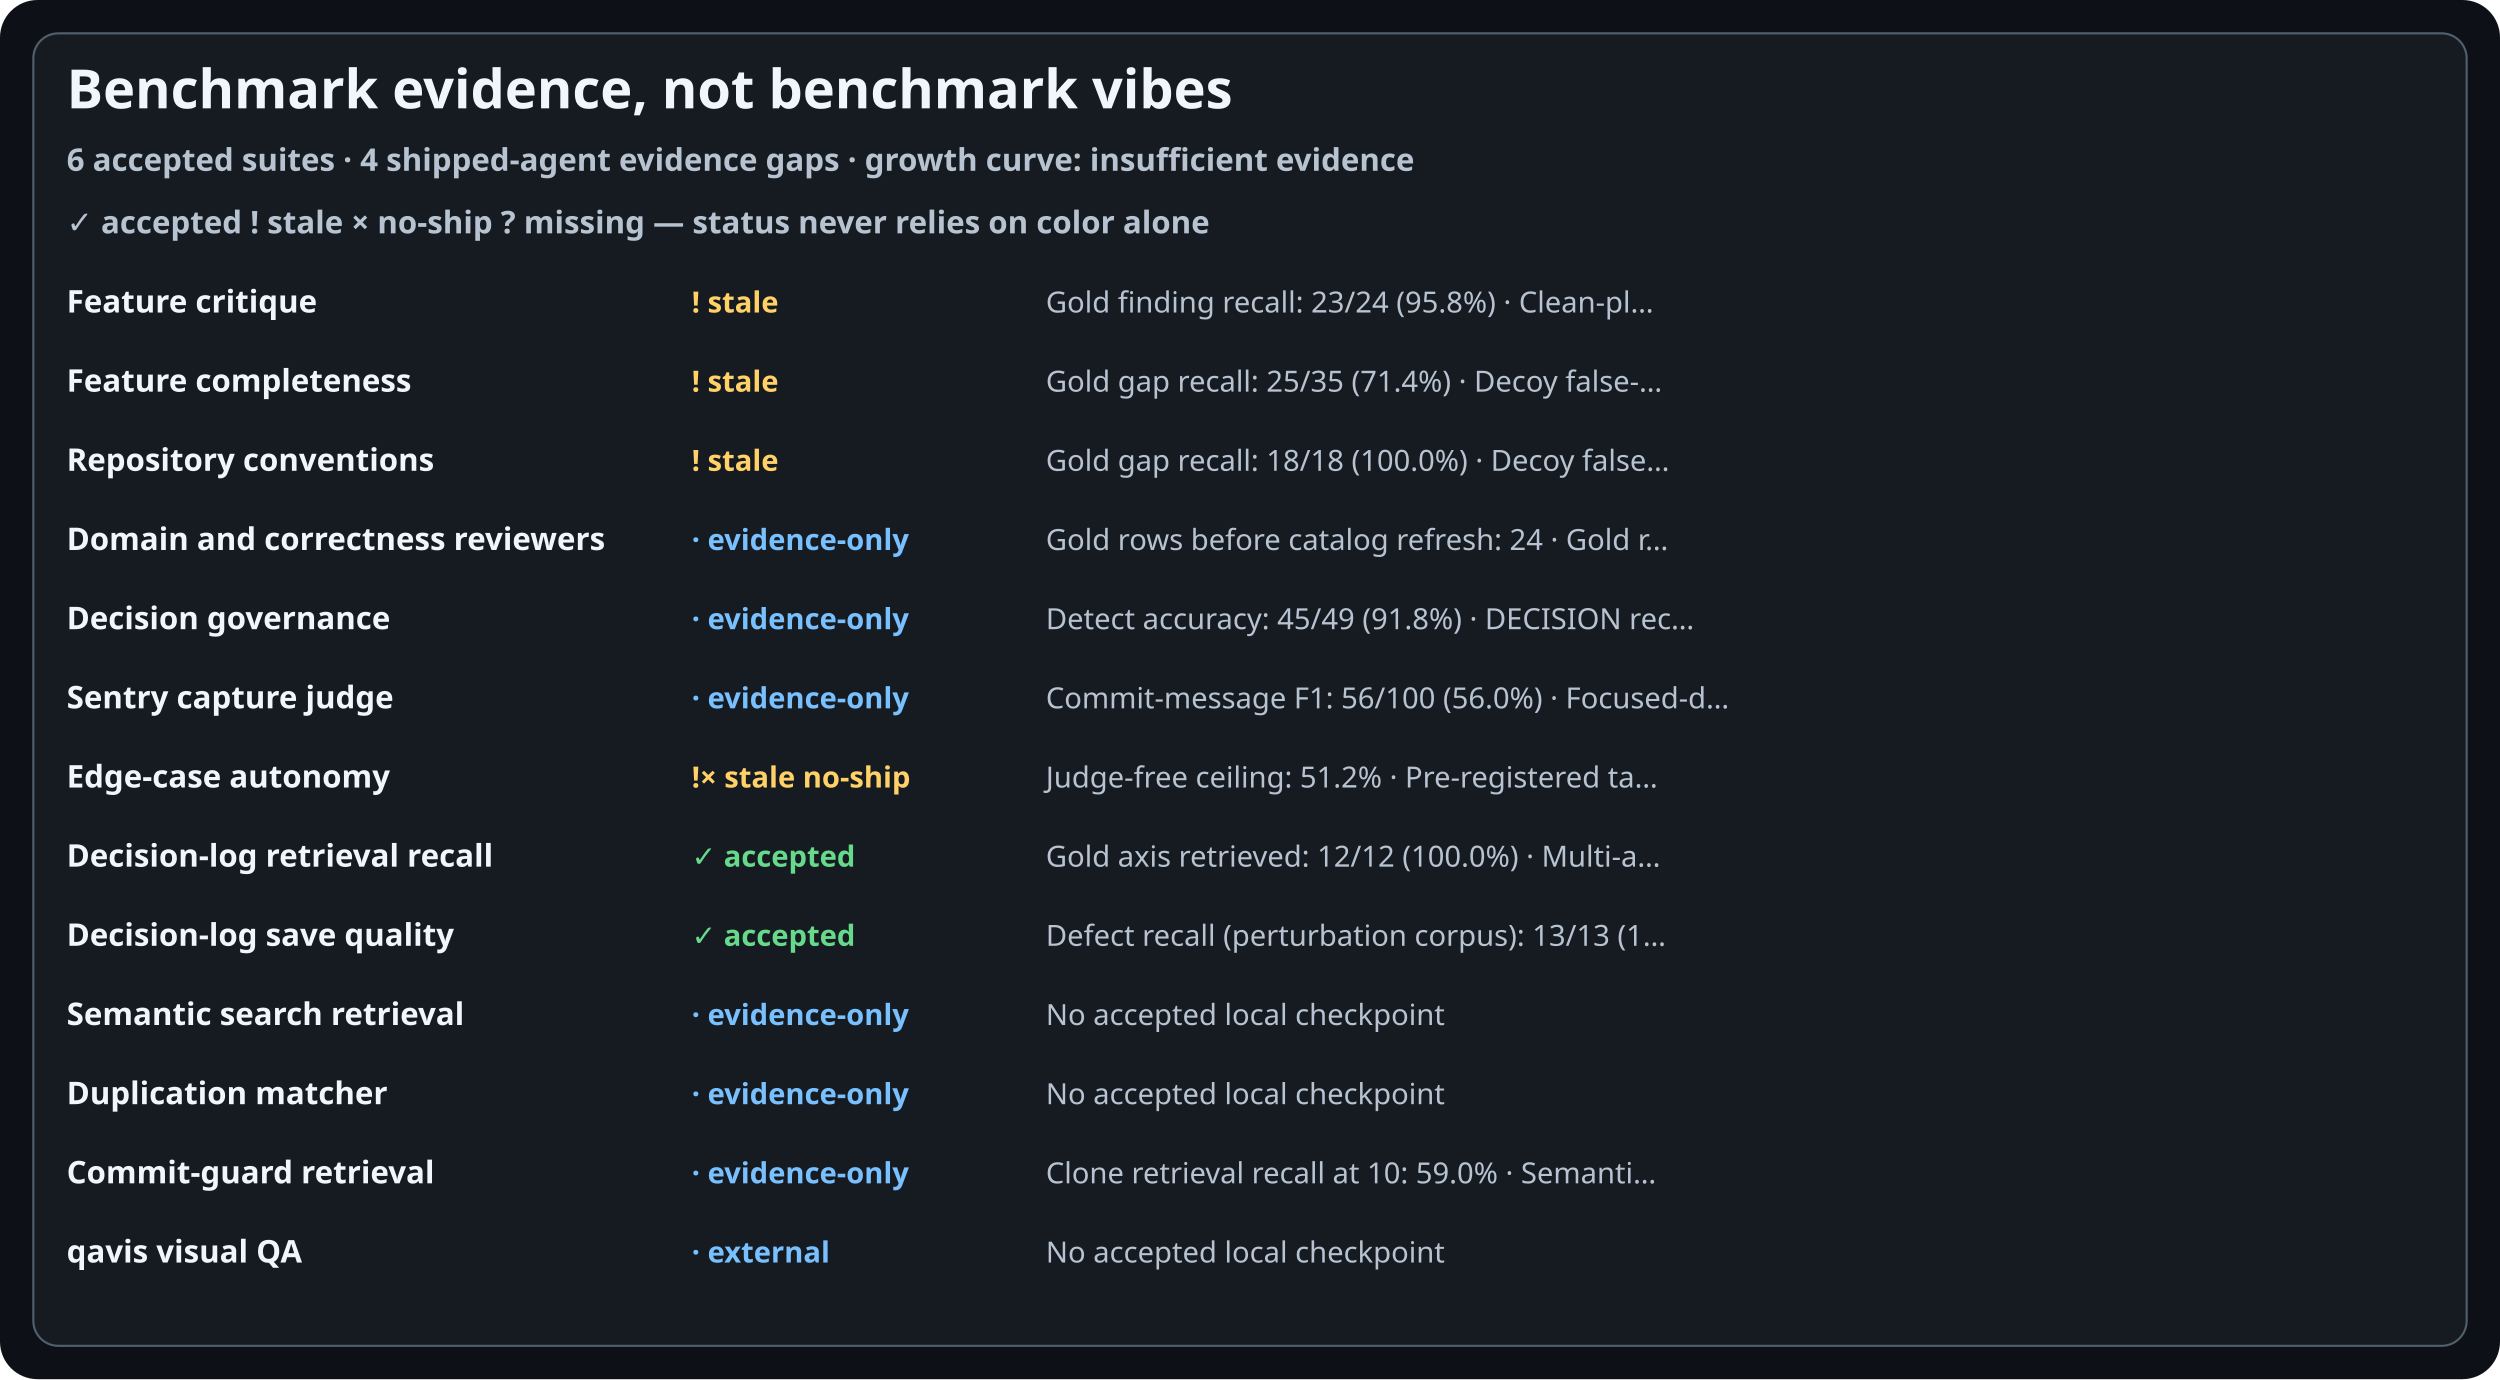
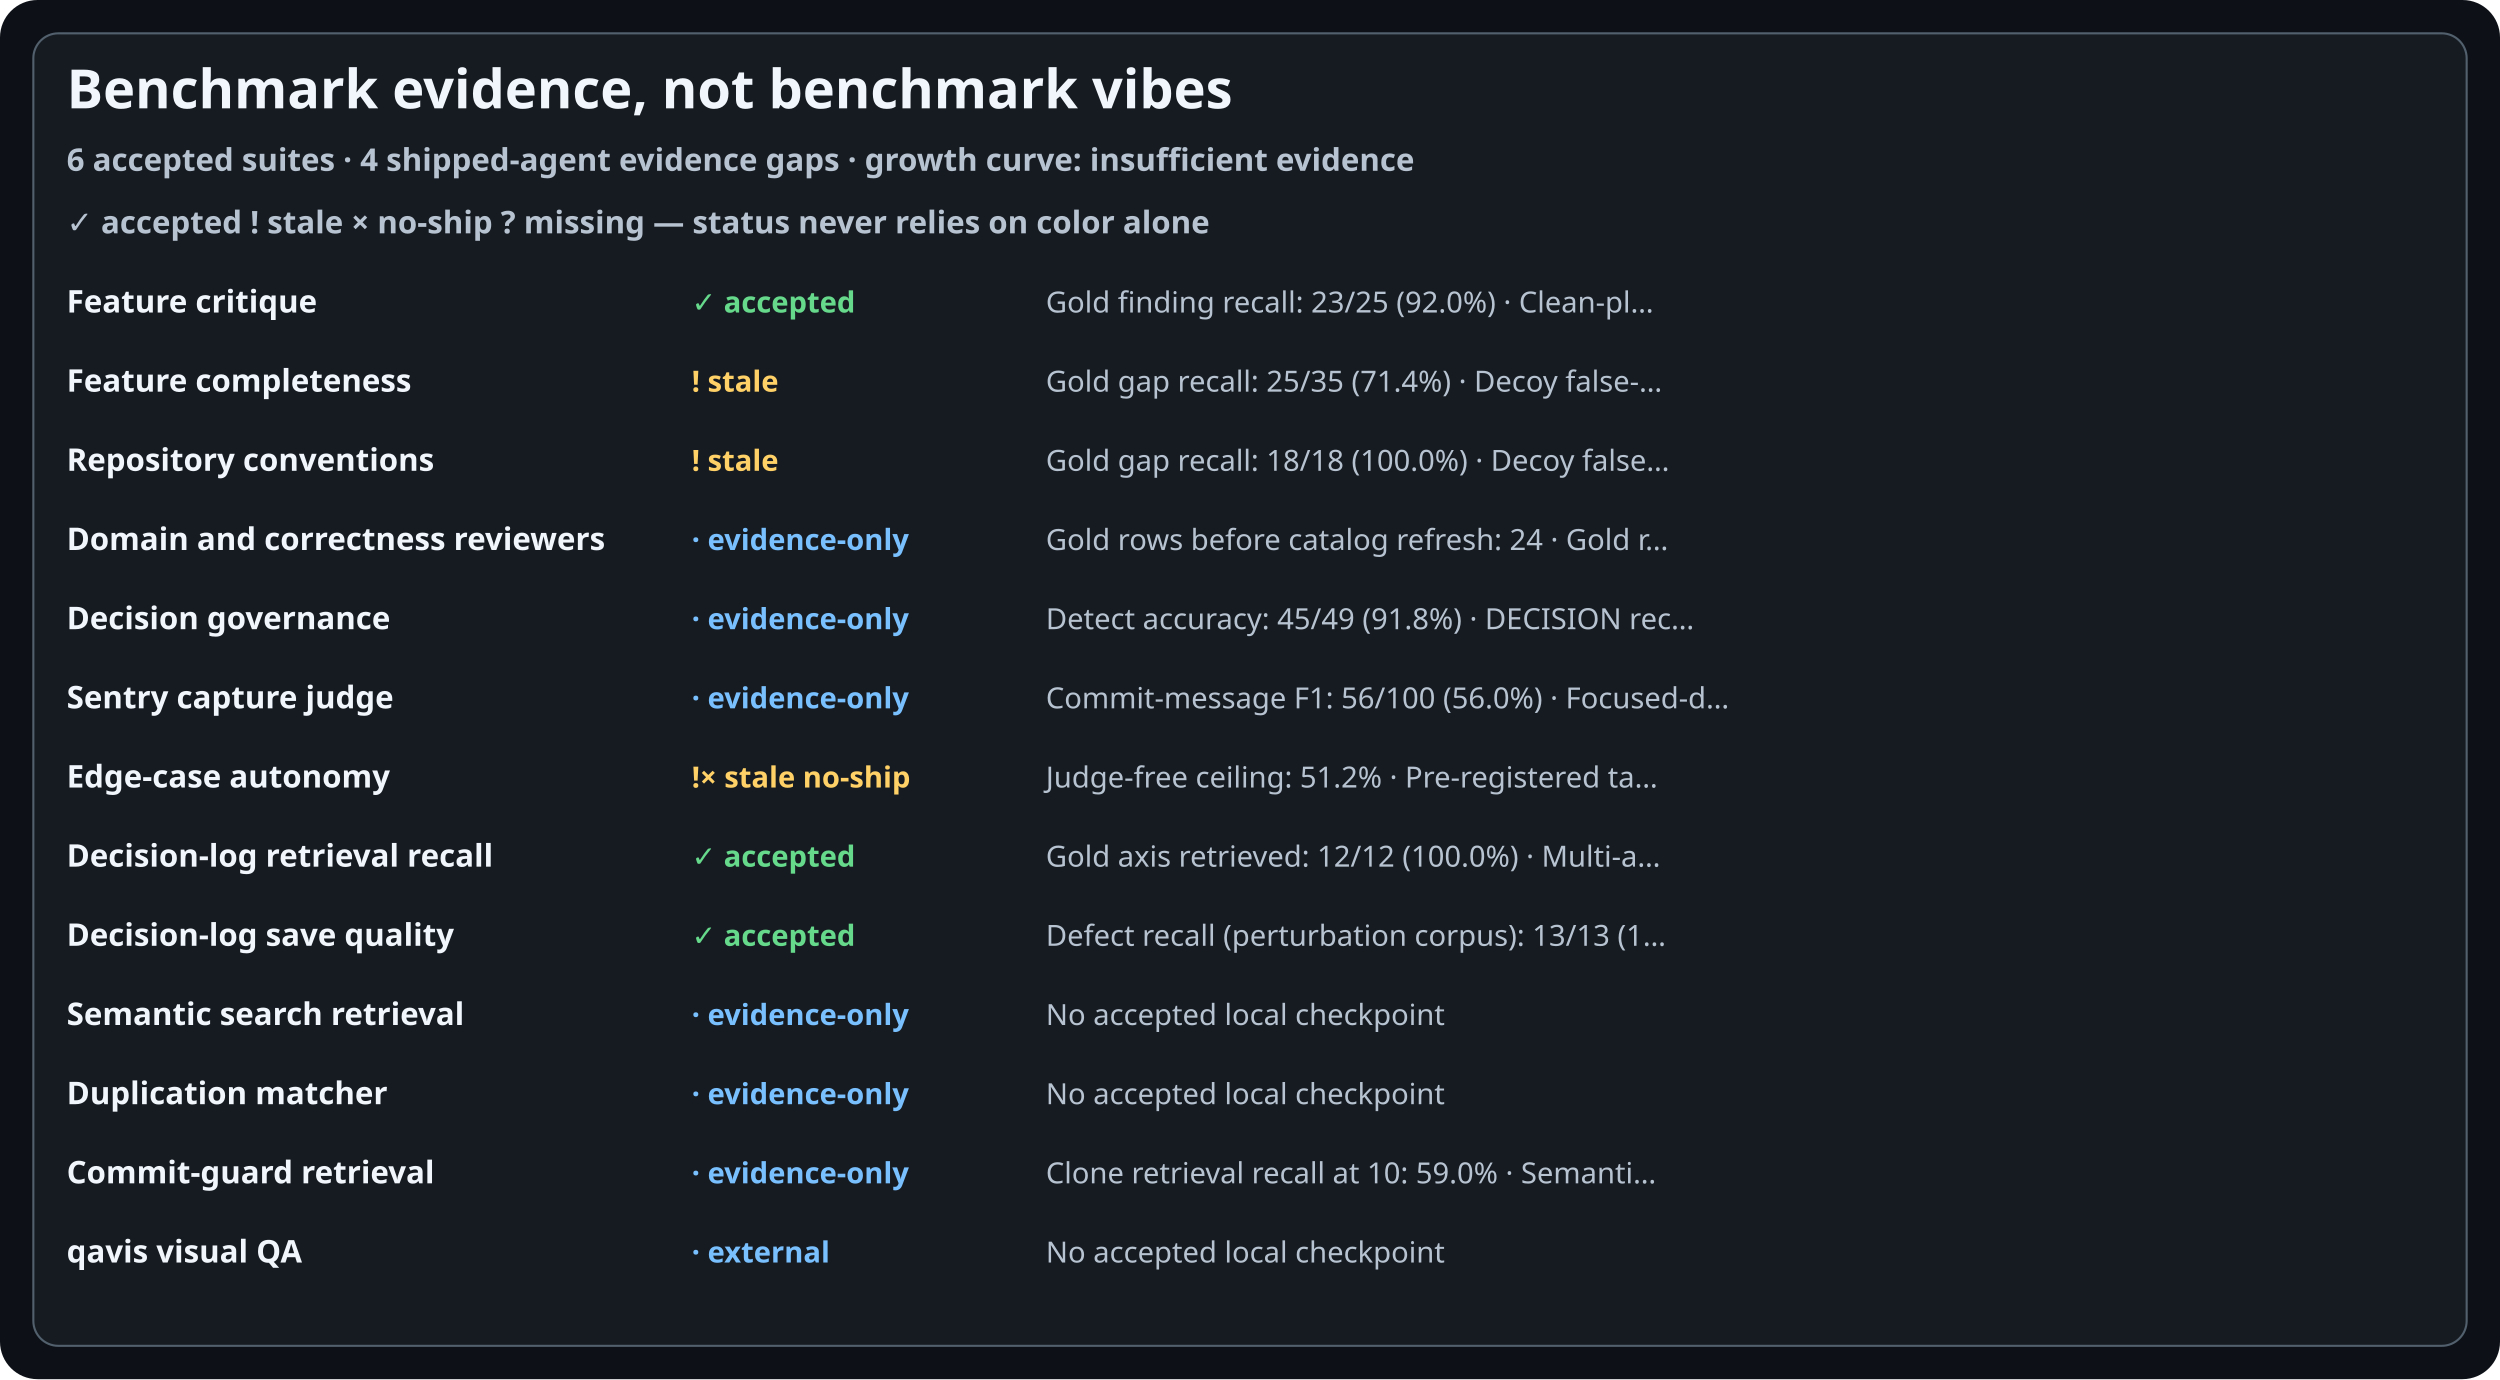
<svg xmlns="http://www.w3.org/2000/svg" width="1200" height="662" viewBox="0 0 1200 662" role="img" aria-labelledby="title desc">
  <style>
  .title{font:700 26px ui-sans-serif,system-ui;fill:#F0F6FC} .summary{font:600 15px ui-sans-serif,system-ui;fill:#B7C3D0}
  .suite{font:600 15px ui-sans-serif,system-ui;fill:#F0F6FC} .metric{font:14px ui-sans-serif,system-ui;fill:#B7C3D0}
  .status{font:700 14px ui-sans-serif,system-ui}.good{fill:#66D98B}.warn{fill:#FFD166}.bad{fill:#FF8B8B}.info{fill:#79C0FF}
</style>
  <rect width="1200" height="662" rx="18" fill="#0D1117" />
  <rect x="16" y="16" width="1168" height="630" rx="12" fill="#161B22" stroke="#52606D" />
  <text class="title" x="32" y="52">Benchmark evidence, not benchmark vibes</text>
  <text class="summary" x="32" y="82">6 accepted suites · 4 shipped-agent evidence gaps · growth curve: insufficient evidence</text>
  <text class="summary" x="32" y="112">✓ accepted   ! stale   × no-ship   ? missing — status never relies on color alone</text>
  <g transform="translate(32 150)">
    <text class="suite" y="0">Feature critique</text>
-     <text class="status warn" x="300" y="0">! stale</text>
-     <text class="metric" x="470" y="0">Gold finding recall: 23/24 (95.8%) · Clean-pl…</text>
+     <text class="status good" x="300" y="0">✓ accepted</text>
+     <text class="metric" x="470" y="0">Gold finding recall: 23/25 (92.0%) · Clean-pl…</text>
  </g>
  <g transform="translate(32 188)">
    <text class="suite" y="0">Feature completeness</text>
    <text class="status warn" x="300" y="0">! stale</text>
    <text class="metric" x="470" y="0">Gold gap recall: 25/35 (71.4%) · Decoy false-…</text>
  </g>
  <g transform="translate(32 226)">
    <text class="suite" y="0">Repository conventions</text>
    <text class="status warn" x="300" y="0">! stale</text>
    <text class="metric" x="470" y="0">Gold gap recall: 18/18 (100.0%) · Decoy false…</text>
  </g>
  <g transform="translate(32 264)">
    <text class="suite" y="0">Domain and correctness reviewers</text>
    <text class="status info" x="300" y="0">· evidence-only</text>
    <text class="metric" x="470" y="0">Gold rows before catalog refresh: 24 · Gold r…</text>
  </g>
  <g transform="translate(32 302)">
    <text class="suite" y="0">Decision governance</text>
    <text class="status info" x="300" y="0">· evidence-only</text>
    <text class="metric" x="470" y="0">Detect accuracy: 45/49 (91.8%) · DECISION rec…</text>
  </g>
  <g transform="translate(32 340)">
    <text class="suite" y="0">Sentry capture judge</text>
    <text class="status info" x="300" y="0">· evidence-only</text>
    <text class="metric" x="470" y="0">Commit-message F1: 56/100 (56.0%) · Focused-d…</text>
  </g>
  <g transform="translate(32 378)">
    <text class="suite" y="0">Edge-case autonomy</text>
    <text class="status warn" x="300" y="0">!× stale no-ship</text>
    <text class="metric" x="470" y="0">Judge-free ceiling: 51.2% · Pre-registered ta…</text>
  </g>
  <g transform="translate(32 416)">
    <text class="suite" y="0">Decision-log retrieval recall</text>
    <text class="status good" x="300" y="0">✓ accepted</text>
    <text class="metric" x="470" y="0">Gold axis retrieved: 12/12 (100.0%) · Multi-a…</text>
  </g>
  <g transform="translate(32 454)">
    <text class="suite" y="0">Decision-log save quality</text>
    <text class="status good" x="300" y="0">✓ accepted</text>
    <text class="metric" x="470" y="0">Defect recall (perturbation corpus): 13/13 (1…</text>
  </g>
  <g transform="translate(32 492)">
    <text class="suite" y="0">Semantic search retrieval</text>
    <text class="status info" x="300" y="0">· evidence-only</text>
    <text class="metric" x="470" y="0">No accepted local checkpoint</text>
  </g>
  <g transform="translate(32 530)">
    <text class="suite" y="0">Duplication matcher</text>
    <text class="status info" x="300" y="0">· evidence-only</text>
    <text class="metric" x="470" y="0">No accepted local checkpoint</text>
  </g>
  <g transform="translate(32 568)">
    <text class="suite" y="0">Commit-guard retrieval</text>
    <text class="status info" x="300" y="0">· evidence-only</text>
    <text class="metric" x="470" y="0">Clone retrieval recall at 10: 59.0% · Semanti…</text>
  </g>
  <g transform="translate(32 606)">
    <text class="suite" y="0">qavis visual QA</text>
    <text class="status info" x="300" y="0">· external</text>
    <text class="metric" x="470" y="0">No accepted local checkpoint</text>
  </g>
</svg>
